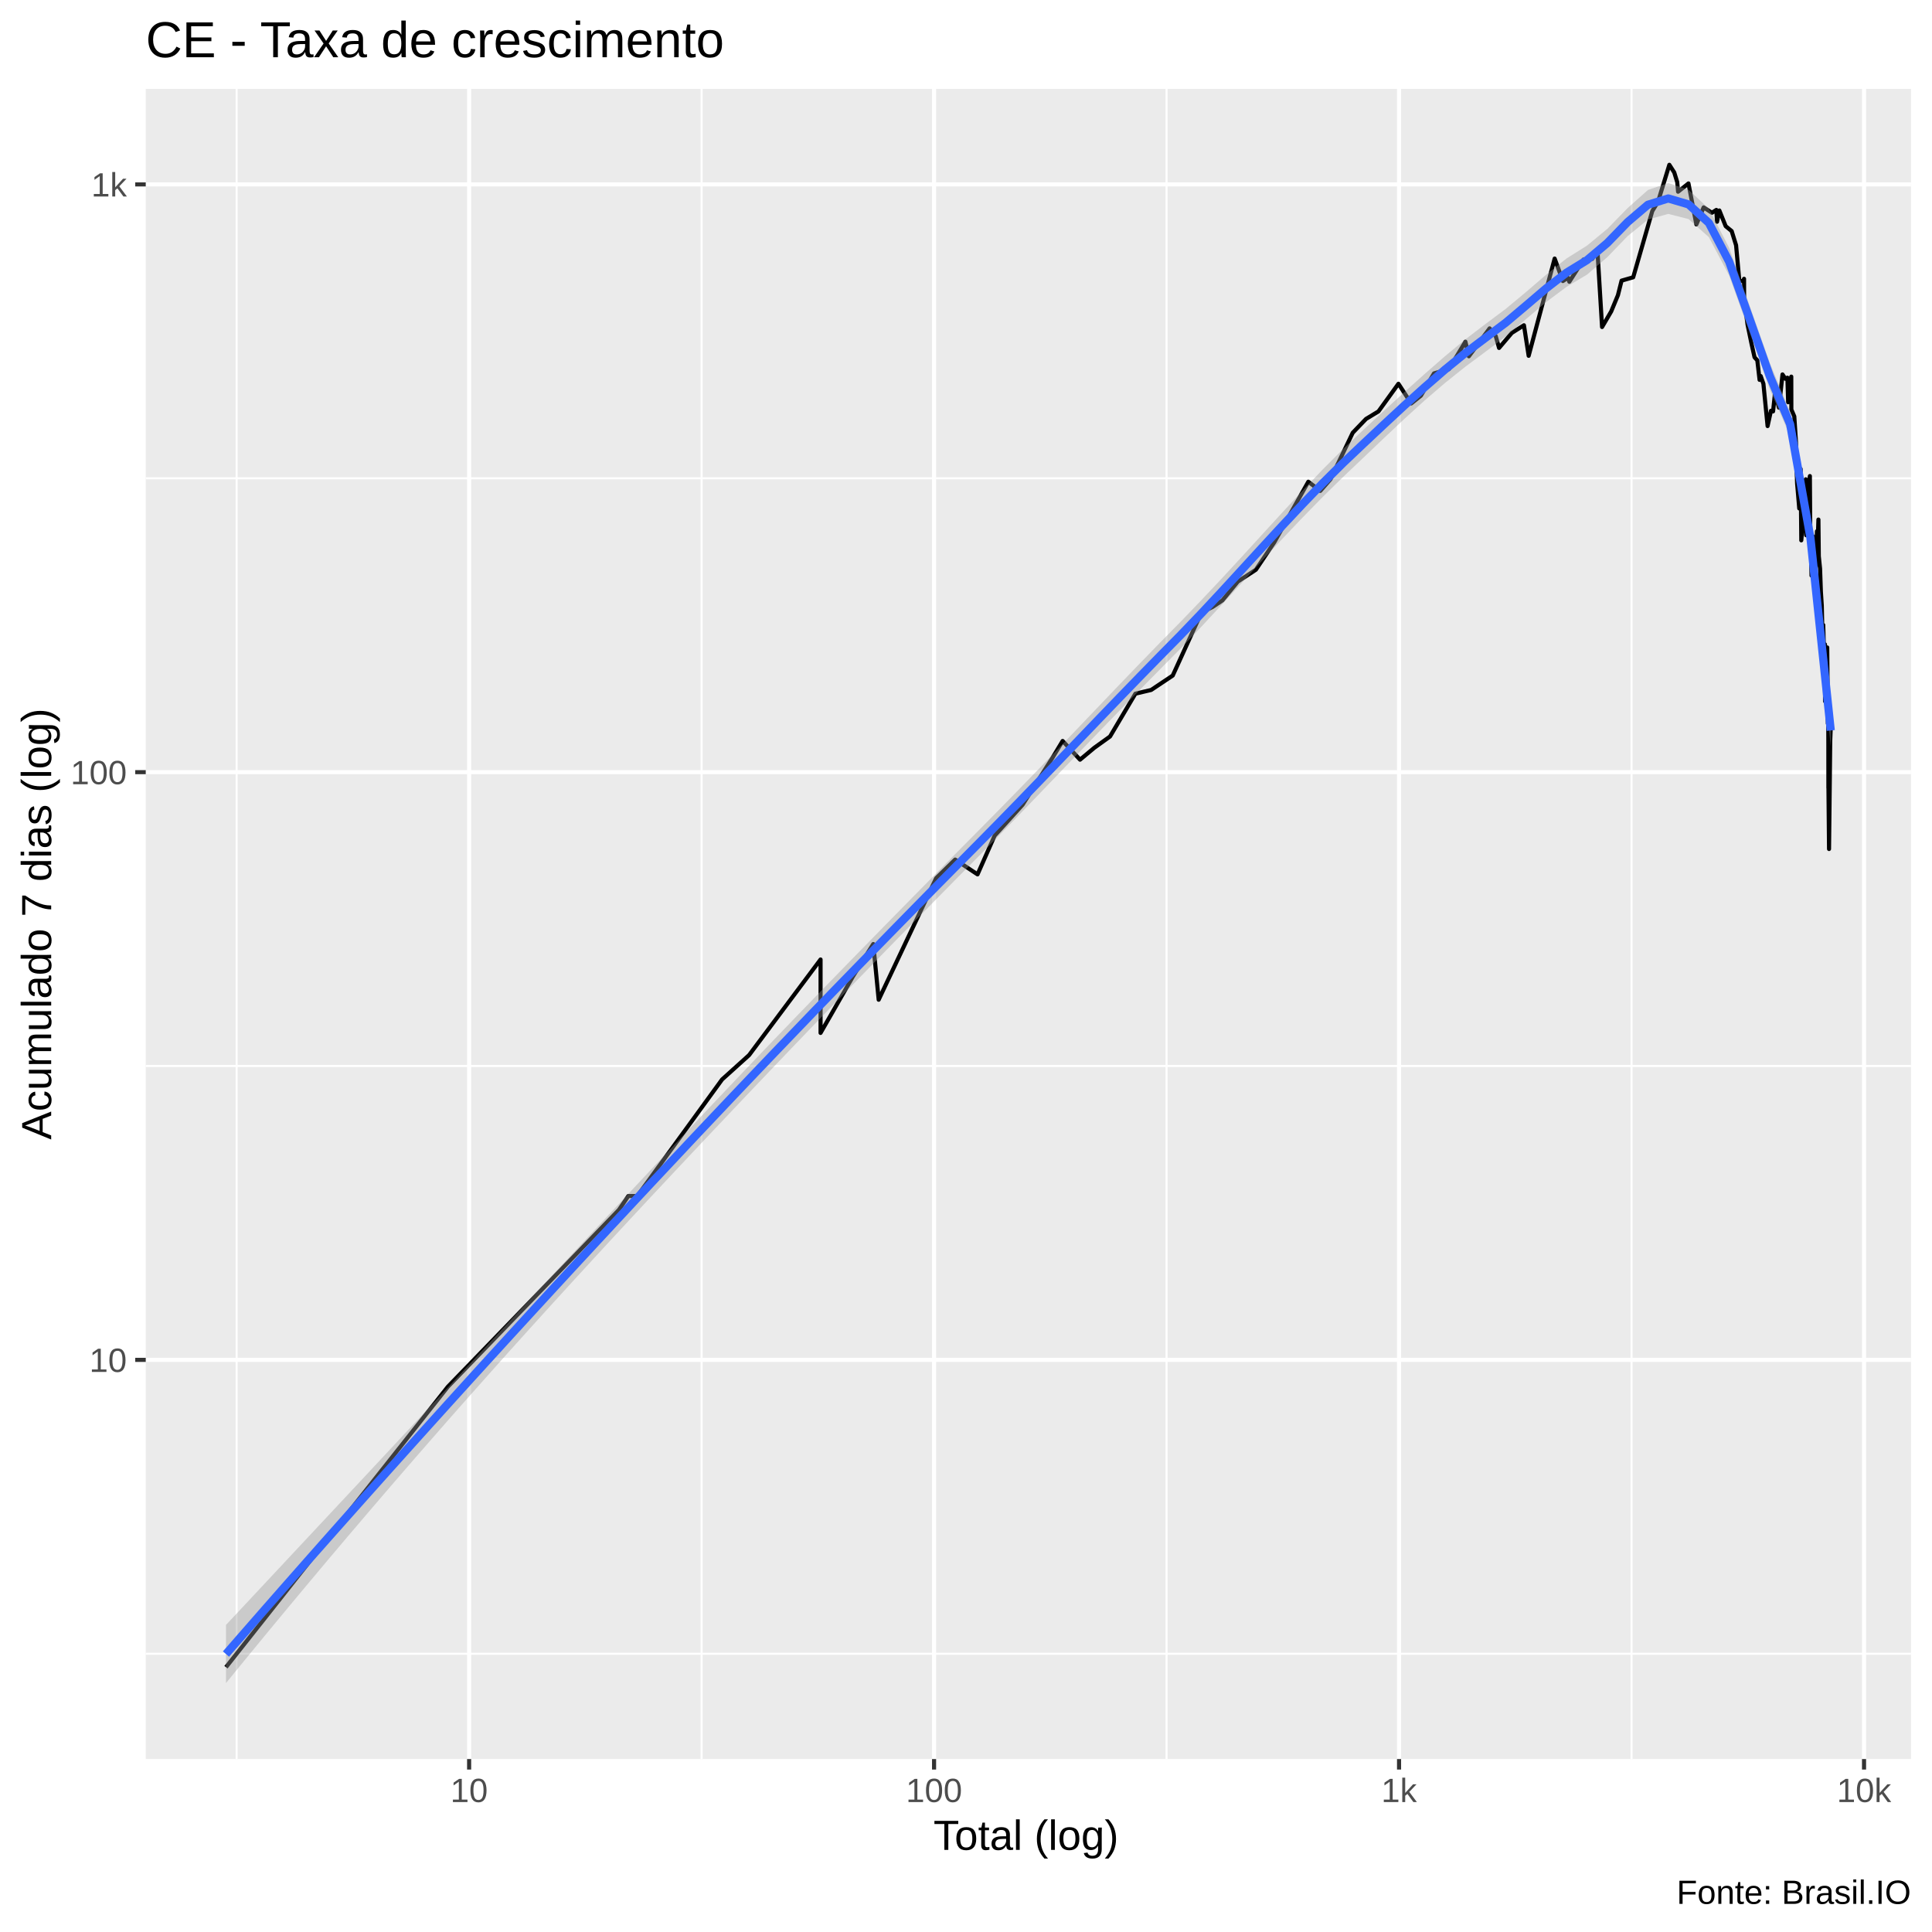
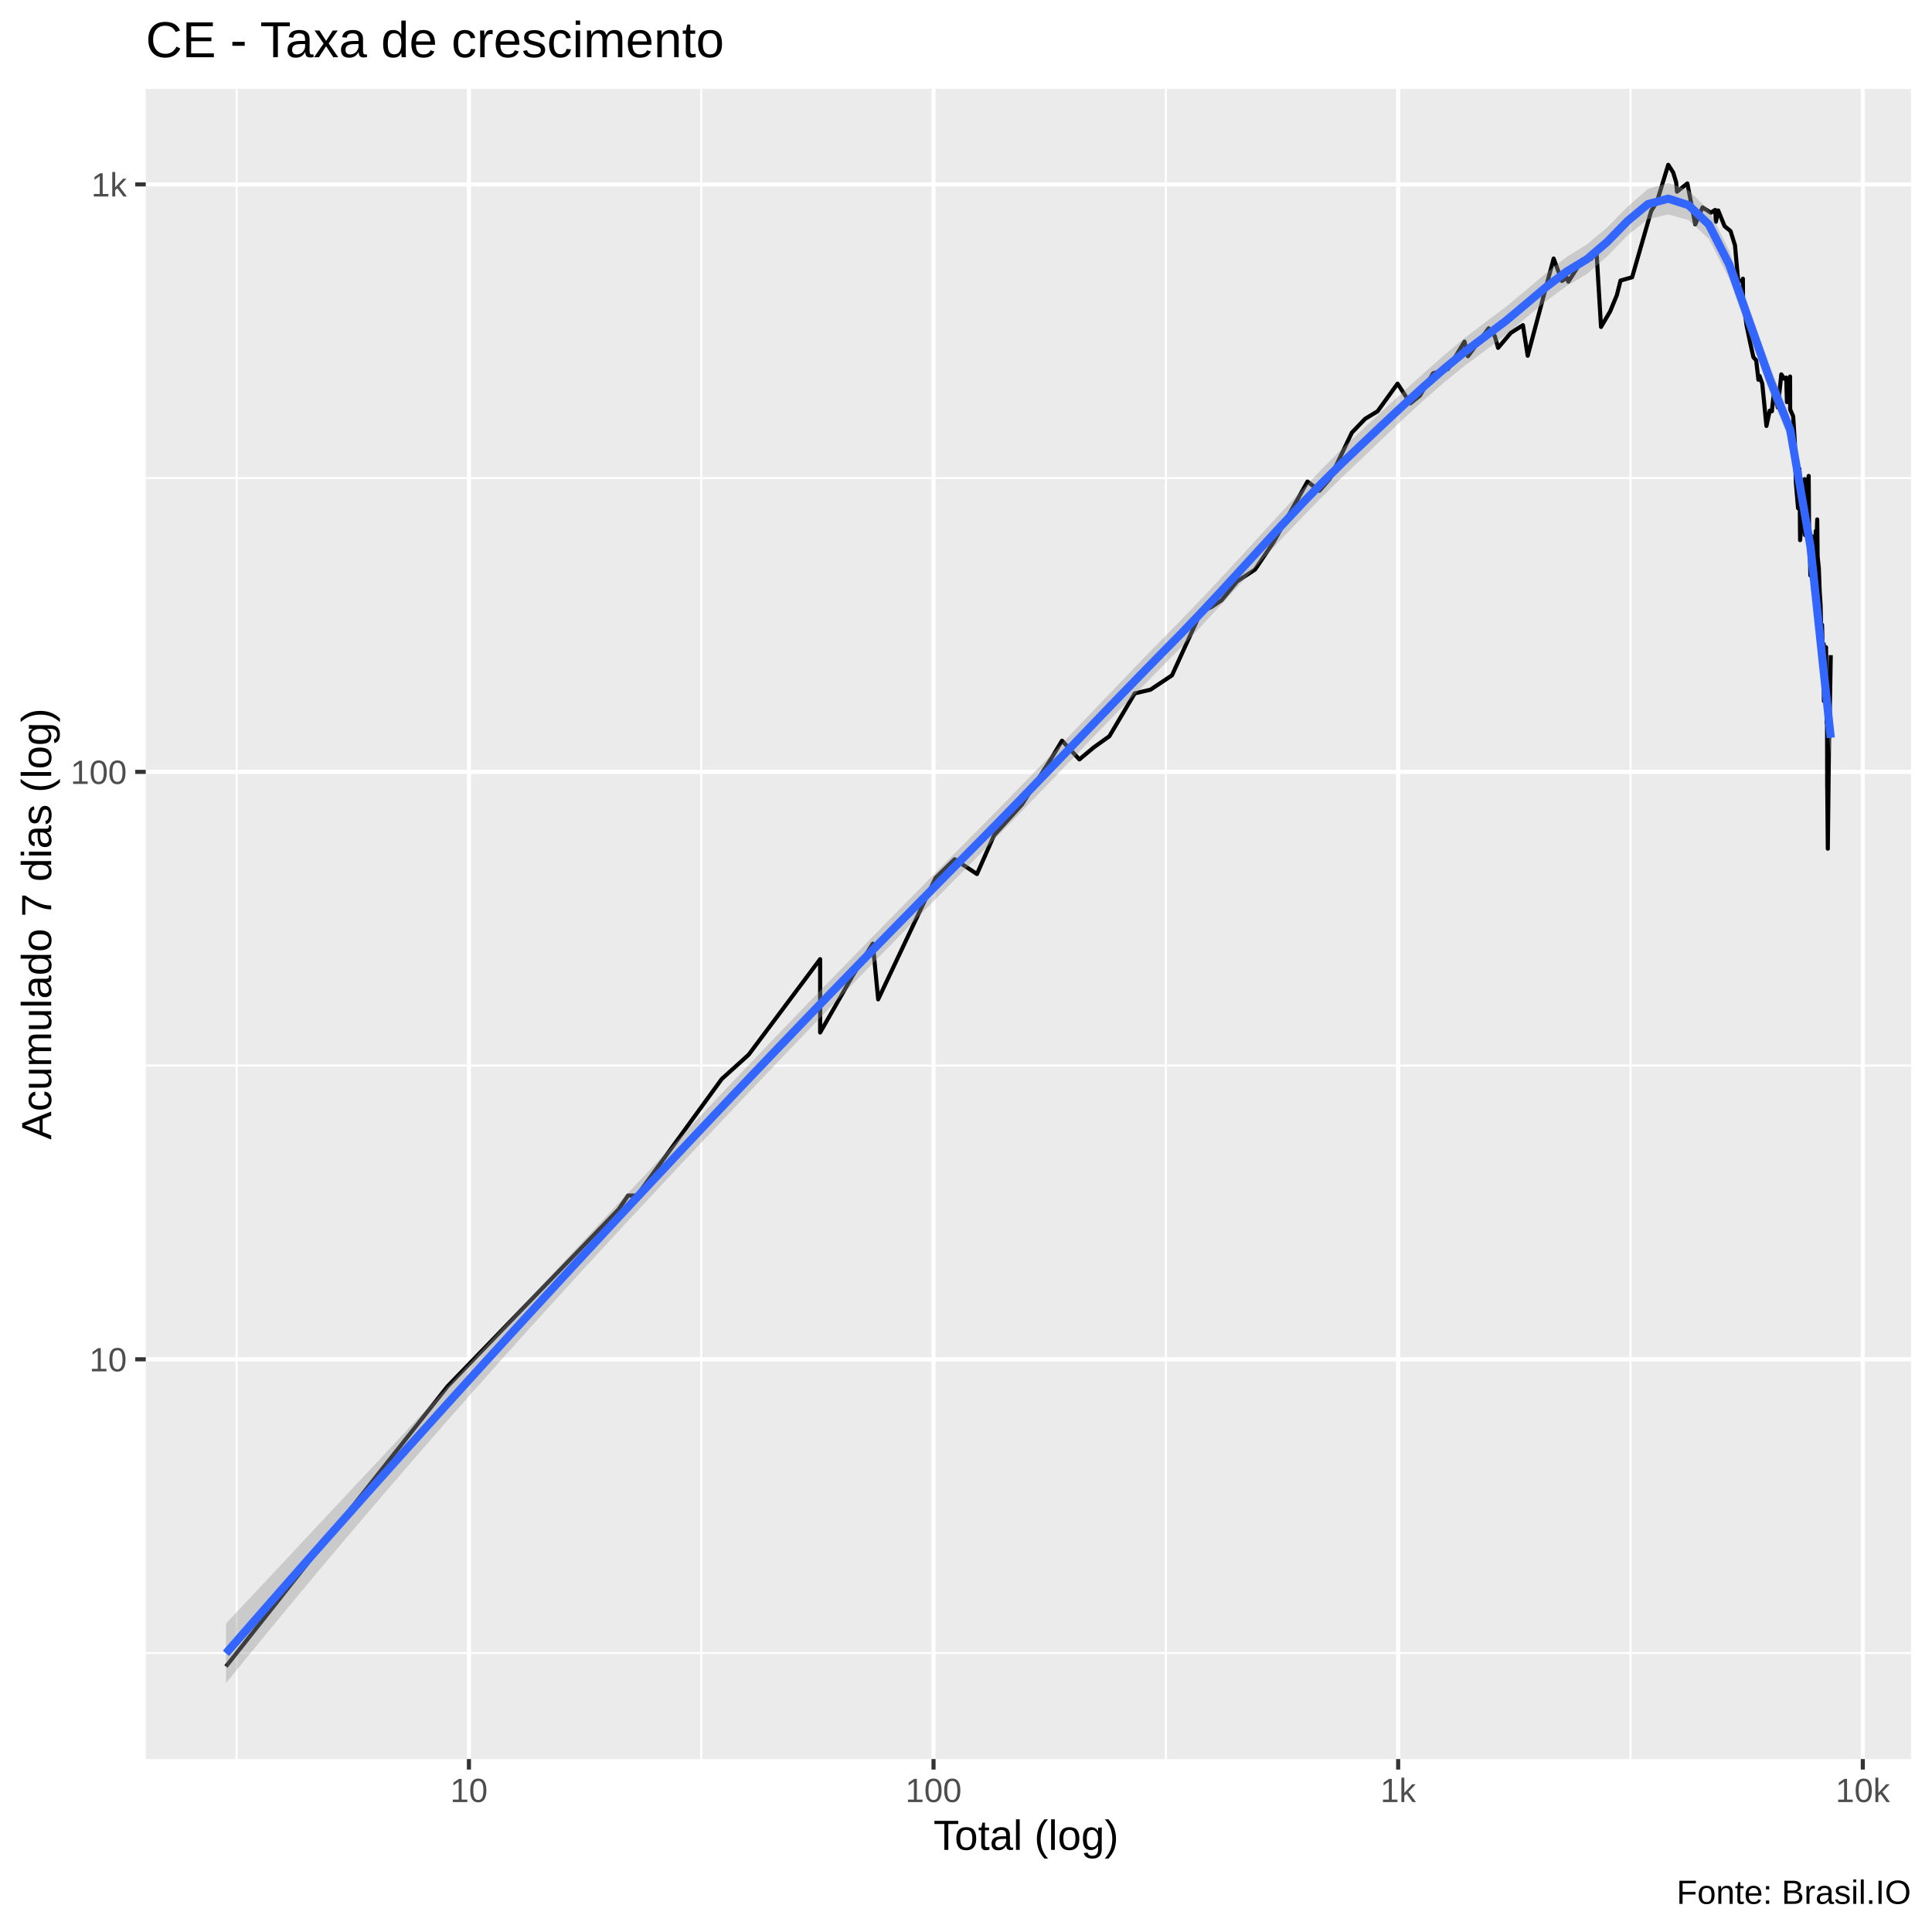
<svg xmlns="http://www.w3.org/2000/svg" viewBox="0 0 504.00 504.00">
  <defs>
    <style type="text/css">
    line, polyline, polygon, path, rect, circle {
      fill: none;
      stroke: #000000;
      stroke-linecap: round;
      stroke-linejoin: round;
      stroke-miterlimit: 10.00;
    }
  </style>
  </defs>
  <rect width="100%" height="100%" style="stroke: none; fill: #FFFFFF;" />
  <rect x="-0" y="0.00" width="504.00" height="504.00" style="stroke-width: 1.07; stroke: #FFFFFF; fill: #FFFFFF;" />
  <defs>
    <clipPath id="cpMzguMDJ8NDk4LjUyfDQ1OC44OHwyMy4xOQ==">
      <rect x="38.02" y="23.19" width="460.50" height="435.69" />
    </clipPath>
  </defs>
  <rect x="38.02" y="23.19" width="460.50" height="435.69" style="stroke-width: 1.07; stroke: none; fill: #EBEBEB;" clip-path="url(#cpMzguMDJ8NDk4LjUyfDQ1OC44OHwyMy4xOQ==)" />
-   <polyline points="38.02,431.41 498.52,431.41 " style="stroke-width: 0.53; stroke: #FFFFFF; stroke-linecap: butt;" clip-path="url(#cpMzguMDJ8NDk4LjUyfDQ1OC44OHwyMy4xOQ==)" />
-   <polyline points="38.02,278.09 498.52,278.09 " style="stroke-width: 0.53; stroke: #FFFFFF; stroke-linecap: butt;" clip-path="url(#cpMzguMDJ8NDk4LjUyfDQ1OC44OHwyMy4xOQ==)" />
-   <polyline points="38.02,124.77 498.52,124.77 " style="stroke-width: 0.53; stroke: #FFFFFF; stroke-linecap: butt;" clip-path="url(#cpMzguMDJ8NDk4LjUyfDQ1OC44OHwyMy4xOQ==)" />
+   <polyline points="38.02,431.23 498.52,431.23 " style="stroke-width: 0.53; stroke: #FFFFFF; stroke-linecap: butt;" clip-path="url(#cpMzguMDJ8NDk4LjUyfDQ1OC44OHwyMy4xOQ==)" />
+   <polyline points="38.02,277.98 498.52,277.98 " style="stroke-width: 0.53; stroke: #FFFFFF; stroke-linecap: butt;" clip-path="url(#cpMzguMDJ8NDk4LjUyfDQ1OC44OHwyMy4xOQ==)" />
+   <polyline points="38.02,124.73 498.52,124.73 " style="stroke-width: 0.53; stroke: #FFFFFF; stroke-linecap: butt;" clip-path="url(#cpMzguMDJ8NDk4LjUyfDQ1OC44OHwyMy4xOQ==)" />
  <polyline points="61.73,458.88 61.73,23.19 " style="stroke-width: 0.53; stroke: #FFFFFF; stroke-linecap: butt;" clip-path="url(#cpMzguMDJ8NDk4LjUyfDQ1OC44OHwyMy4xOQ==)" />
-   <polyline points="183.03,458.88 183.03,23.19 " style="stroke-width: 0.53; stroke: #FFFFFF; stroke-linecap: butt;" clip-path="url(#cpMzguMDJ8NDk4LjUyfDQ1OC44OHwyMy4xOQ==)" />
-   <polyline points="304.32,458.88 304.32,23.19 " style="stroke-width: 0.53; stroke: #FFFFFF; stroke-linecap: butt;" clip-path="url(#cpMzguMDJ8NDk4LjUyfDQ1OC44OHwyMy4xOQ==)" />
-   <polyline points="425.62,458.88 425.62,23.19 " style="stroke-width: 0.53; stroke: #FFFFFF; stroke-linecap: butt;" clip-path="url(#cpMzguMDJ8NDk4LjUyfDQ1OC44OHwyMy4xOQ==)" />
-   <polyline points="38.02,354.75 498.52,354.75 " style="stroke-width: 1.07; stroke: #FFFFFF; stroke-linecap: butt;" clip-path="url(#cpMzguMDJ8NDk4LjUyfDQ1OC44OHwyMy4xOQ==)" />
-   <polyline points="38.02,201.43 498.52,201.43 " style="stroke-width: 1.07; stroke: #FFFFFF; stroke-linecap: butt;" clip-path="url(#cpMzguMDJ8NDk4LjUyfDQ1OC44OHwyMy4xOQ==)" />
+   <polyline points="182.93,458.88 182.93,23.19 " style="stroke-width: 0.53; stroke: #FFFFFF; stroke-linecap: butt;" clip-path="url(#cpMzguMDJ8NDk4LjUyfDQ1OC44OHwyMy4xOQ==)" />
+   <polyline points="304.14,458.88 304.14,23.19 " style="stroke-width: 0.53; stroke: #FFFFFF; stroke-linecap: butt;" clip-path="url(#cpMzguMDJ8NDk4LjUyfDQ1OC44OHwyMy4xOQ==)" />
+   <polyline points="425.34,458.88 425.34,23.19 " style="stroke-width: 0.53; stroke: #FFFFFF; stroke-linecap: butt;" clip-path="url(#cpMzguMDJ8NDk4LjUyfDQ1OC44OHwyMy4xOQ==)" />
+   <polyline points="38.02,354.60 498.52,354.60 " style="stroke-width: 1.07; stroke: #FFFFFF; stroke-linecap: butt;" clip-path="url(#cpMzguMDJ8NDk4LjUyfDQ1OC44OHwyMy4xOQ==)" />
+   <polyline points="38.02,201.36 498.52,201.36 " style="stroke-width: 1.07; stroke: #FFFFFF; stroke-linecap: butt;" clip-path="url(#cpMzguMDJ8NDk4LjUyfDQ1OC44OHwyMy4xOQ==)" />
  <polyline points="38.02,48.11 498.52,48.11 " style="stroke-width: 1.07; stroke: #FFFFFF; stroke-linecap: butt;" clip-path="url(#cpMzguMDJ8NDk4LjUyfDQ1OC44OHwyMy4xOQ==)" />
-   <polyline points="122.38,458.88 122.38,23.19 " style="stroke-width: 1.07; stroke: #FFFFFF; stroke-linecap: butt;" clip-path="url(#cpMzguMDJ8NDk4LjUyfDQ1OC44OHwyMy4xOQ==)" />
-   <polyline points="243.67,458.88 243.67,23.19 " style="stroke-width: 1.07; stroke: #FFFFFF; stroke-linecap: butt;" clip-path="url(#cpMzguMDJ8NDk4LjUyfDQ1OC44OHwyMy4xOQ==)" />
-   <polyline points="364.97,458.88 364.97,23.19 " style="stroke-width: 1.07; stroke: #FFFFFF; stroke-linecap: butt;" clip-path="url(#cpMzguMDJ8NDk4LjUyfDQ1OC44OHwyMy4xOQ==)" />
-   <polyline points="486.27,458.88 486.27,23.19 " style="stroke-width: 1.07; stroke: #FFFFFF; stroke-linecap: butt;" clip-path="url(#cpMzguMDJ8NDk4LjUyfDQ1OC44OHwyMy4xOQ==)" />
-   <polyline points="58.95,434.92 58.95,434.92 74.11,415.76 85.86,400.90 85.86,400.90 103.59,378.50 116.83,361.76 161.46,315.61 163.91,312.01 166.25,312.01 188.37,281.60 188.37,281.60 195.41,275.25 214.06,250.30 214.06,269.46 222.58,254.60 227.81,246.27 229.22,260.80 244.20,229.10 249.17,224.24 255.01,228.10 259.48,217.98 266.76,209.94 274.64,197.55 277.21,193.29 281.75,198.18 285.45,195.09 289.57,192.13 296.19,180.96 300.30,179.99 305.93,176.23 313.44,159.75 316.31,158.34 318.89,156.62 322.91,151.71 327.61,148.63 332.41,141.49 341.30,125.67 344.42,128.06 347.08,125.03 352.89,112.89 356.35,109.29 359.60,107.32 364.81,100.11 368.14,105.25 370.66,103.23 374.09,97.40 377.98,96.30 382.28,89.14 383.18,92.95 388.60,85.66 390.19,87.68 391.06,90.77 394.39,86.84 397.55,84.85 398.78,92.82 405.56,67.45 407.71,73.31 409.03,72.44 409.39,73.50 413.09,67.71 415.37,67.54 416.73,65.43 417.93,85.31 420.31,81.25 422.07,77.00 423.02,73.21 426.05,72.34 431.03,55.06 432.52,52.66 435.48,42.99 436.76,44.99 437.54,47.52 437.76,50.01 440.47,47.85 442.53,58.55 444.43,54.10 446.58,55.50 447.74,54.76 447.92,57.85 448.53,54.91 450.18,59.01 451.74,60.28 452.89,63.98 453.74,73.31 454.75,73.31 454.97,72.73 454.99,78.04 455.89,84.73 456.91,89.64 457.71,93.21 458.43,94.00 459.02,99.10 459.24,98.81 459.31,98.10 460.02,100.11 460.62,106.19 461.11,111.15 461.99,107.16 462.54,107.32 463.08,102.18 463.09,100.69 463.61,104.62 464.08,106.35 465.00,97.68 465.75,98.81 466.28,98.53 466.47,104.93 466.48,104.31 467.29,98.25 467.31,106.83 468.08,108.63 468.51,115.22 468.71,123.16 468.80,125.88 468.81,126.10 469.37,132.64 469.73,122.34 469.90,140.96 470.48,134.80 470.80,130.54 470.97,127.84 471.07,125.03 471.18,139.63 471.92,125.88 472.14,124.19 472.25,139.63 472.44,144.26 472.53,147.73 472.57,150.15 472.92,139.89 473.32,153.63 473.67,147.44 473.99,138.58 474.16,139.36 474.21,140.42 474.37,135.54 474.47,145.11 474.80,148.33 475.01,154.29 475.25,158.00 475.34,161.93 475.36,164.17 475.38,172.68 475.63,163.04 475.83,170.55 476.08,168.09 476.10,182.95 476.25,178.55 476.38,170.55 476.38,171.82 476.67,168.90 476.74,177.15 476.84,188.74 476.92,184.48 476.96,193.89 476.97,205.55 476.98,204.85 477.14,221.48 477.45,193.29 477.59,189.85 " style="stroke-width: 1.07; stroke-linecap: butt;" clip-path="url(#cpMzguMDJ8NDk4LjUyfDQ1OC44OHwyMy4xOQ==)" />
-   <polygon points="58.95,423.90 64.25,418.24 69.55,412.57 74.85,406.90 80.15,401.23 85.45,395.56 90.75,389.89 96.05,384.22 101.35,378.54 106.65,372.86 111.95,367.18 117.24,361.50 122.54,355.81 127.84,350.12 133.14,344.43 138.44,338.74 143.74,333.05 149.04,327.37 154.34,321.69 159.64,316.01 164.94,310.35 170.24,304.69 175.54,299.05 180.83,293.42 186.13,287.80 191.43,282.21 196.73,276.64 202.03,271.10 207.33,265.60 212.63,260.12 217.93,254.66 223.23,249.22 228.53,243.80 233.83,238.39 239.13,233.00 244.43,227.63 249.72,222.26 255.02,216.92 260.32,211.55 265.62,206.13 270.92,200.66 276.22,195.14 281.52,189.60 286.82,184.05 292.12,178.50 297.42,172.99 302.72,167.54 308.02,162.16 313.31,156.66 318.61,151.03 323.91,145.29 329.21,139.49 334.51,133.70 339.81,127.97 345.11,122.41 350.41,117.10 355.71,112.09 361.01,107.18 366.31,102.34 371.61,97.59 376.90,92.97 382.20,88.58 387.50,84.53 392.80,80.58 398.10,76.17 403.40,71.62 408.70,67.40 414.00,64.07 419.30,59.71 424.60,54.28 429.90,49.56 435.20,47.74 440.49,49.50 445.79,54.44 451.09,64.66 456.39,79.66 461.69,94.69 466.99,107.52 472.29,137.92 477.59,186.40 477.59,194.72 472.29,142.73 466.99,113.77 461.69,101.56 456.39,86.61 451.09,71.89 445.79,61.86 440.49,57.15 435.20,55.80 429.90,57.27 424.60,61.59 419.30,67.08 414.00,71.65 408.70,74.80 403.40,78.76 398.10,83.24 392.80,87.77 387.50,91.77 382.20,95.71 376.90,99.95 371.61,104.50 366.31,109.32 361.01,114.31 355.71,119.36 350.41,124.39 345.11,129.59 339.81,135.00 334.51,140.58 329.21,146.29 323.91,152.08 318.61,157.87 313.31,163.59 308.02,169.14 302.72,174.50 297.42,179.88 292.12,185.31 286.82,190.77 281.52,196.27 276.22,201.78 270.92,207.31 265.62,212.81 260.32,218.27 255.02,223.66 249.72,229.01 244.43,234.38 239.13,239.77 233.83,245.18 228.53,250.62 223.23,256.07 217.93,261.55 212.63,267.05 207.33,272.57 202.03,278.11 196.73,283.67 191.43,289.25 186.13,294.85 180.83,300.47 175.54,306.10 170.24,311.76 164.94,317.45 159.64,323.16 154.34,328.91 149.04,334.68 143.74,340.49 138.44,346.33 133.14,352.21 127.84,358.14 122.54,364.10 117.24,370.10 111.95,376.15 106.65,382.24 101.35,388.38 96.05,394.56 90.75,400.78 85.45,407.05 80.15,413.37 74.85,419.73 69.55,426.13 64.25,432.58 58.95,439.07 " style="stroke-width: 0.00; stroke: none; fill: #999999; fill-opacity: 0.40;" clip-path="url(#cpMzguMDJ8NDk4LjUyfDQ1OC44OHwyMy4xOQ==)" />
-   <polyline points="58.95,423.90 64.25,418.24 69.55,412.57 74.85,406.90 80.15,401.23 85.45,395.56 90.75,389.89 96.05,384.22 101.35,378.54 106.65,372.86 111.95,367.18 117.24,361.50 122.54,355.81 127.84,350.12 133.14,344.43 138.44,338.74 143.74,333.05 149.04,327.37 154.34,321.69 159.64,316.01 164.94,310.35 170.24,304.69 175.54,299.05 180.83,293.42 186.13,287.80 191.43,282.21 196.73,276.64 202.03,271.10 207.33,265.60 212.63,260.12 217.93,254.66 223.23,249.22 228.53,243.80 233.83,238.39 239.13,233.00 244.43,227.63 249.72,222.26 255.02,216.92 260.32,211.55 265.62,206.13 270.92,200.66 276.22,195.14 281.52,189.60 286.82,184.05 292.12,178.50 297.42,172.99 302.72,167.54 308.02,162.16 313.31,156.66 318.61,151.03 323.91,145.29 329.21,139.49 334.51,133.70 339.81,127.97 345.11,122.41 350.41,117.10 355.71,112.09 361.01,107.18 366.31,102.34 371.61,97.59 376.90,92.97 382.20,88.58 387.50,84.53 392.80,80.58 398.10,76.17 403.40,71.62 408.70,67.40 414.00,64.07 419.30,59.71 424.60,54.28 429.90,49.56 435.20,47.74 440.49,49.50 445.79,54.44 451.09,64.66 456.39,79.66 461.69,94.69 466.99,107.52 472.29,137.92 477.59,186.40 " style="stroke-width: 2.13; stroke: none;" clip-path="url(#cpMzguMDJ8NDk4LjUyfDQ1OC44OHwyMy4xOQ==)" />
-   <polyline points="477.59,194.72 472.29,142.73 466.99,113.77 461.69,101.56 456.39,86.61 451.09,71.89 445.79,61.86 440.49,57.15 435.20,55.80 429.90,57.27 424.60,61.59 419.30,67.08 414.00,71.65 408.70,74.80 403.40,78.76 398.10,83.24 392.80,87.77 387.50,91.77 382.20,95.71 376.90,99.95 371.61,104.50 366.31,109.32 361.01,114.31 355.71,119.36 350.41,124.39 345.11,129.59 339.81,135.00 334.51,140.58 329.21,146.29 323.91,152.08 318.61,157.87 313.31,163.59 308.02,169.14 302.72,174.50 297.42,179.88 292.12,185.31 286.82,190.77 281.52,196.27 276.22,201.78 270.92,207.31 265.62,212.81 260.32,218.27 255.02,223.66 249.72,229.01 244.43,234.38 239.13,239.77 233.83,245.18 228.53,250.62 223.23,256.07 217.93,261.55 212.63,267.05 207.33,272.57 202.03,278.11 196.73,283.67 191.43,289.25 186.13,294.85 180.83,300.47 175.54,306.10 170.24,311.76 164.94,317.45 159.64,323.16 154.34,328.91 149.04,334.68 143.74,340.49 138.44,346.33 133.14,352.21 127.84,358.14 122.54,364.10 117.24,370.10 111.95,376.15 106.65,382.24 101.35,388.38 96.05,394.56 90.75,400.78 85.45,407.05 80.15,413.37 74.85,419.73 69.55,426.13 64.25,432.58 58.95,439.07 " style="stroke-width: 2.13; stroke: none;" clip-path="url(#cpMzguMDJ8NDk4LjUyfDQ1OC44OHwyMy4xOQ==)" />
-   <polyline points="58.95,431.49 64.25,425.41 69.55,419.35 74.85,413.31 80.15,407.30 85.45,401.31 90.75,395.34 96.05,389.39 101.35,383.46 106.65,377.55 111.95,371.66 117.24,365.80 122.54,359.95 127.84,354.13 133.14,348.32 138.44,342.54 143.74,336.77 149.04,331.02 154.34,325.30 159.64,319.59 164.94,313.90 170.24,308.23 175.54,302.58 180.83,296.94 186.13,291.33 191.43,285.73 196.73,280.16 202.03,274.61 207.33,269.09 212.63,263.58 217.93,258.10 223.23,252.65 228.53,247.21 233.83,241.79 239.13,236.39 244.43,231.00 249.72,225.64 255.02,220.29 260.32,214.91 265.62,209.47 270.92,203.98 276.22,198.46 281.52,192.94 286.82,187.41 292.12,181.91 297.42,176.44 302.72,171.02 308.02,165.65 313.31,160.13 318.61,154.45 323.91,148.68 329.21,142.89 334.51,137.14 339.81,131.49 345.11,126.00 350.41,120.74 355.71,115.72 361.01,110.75 366.31,105.83 371.61,101.05 376.90,96.46 382.20,92.14 387.50,88.15 392.80,84.18 398.10,79.71 403.40,75.19 408.70,71.10 414.00,67.86 419.30,63.39 424.60,57.93 429.90,53.41 435.20,51.77 440.49,53.32 445.79,58.15 451.09,68.28 456.39,83.13 461.69,98.13 466.99,110.65 472.29,140.33 477.59,190.56 " style="stroke-width: 2.13; stroke: #3366FF; stroke-linecap: butt;" clip-path="url(#cpMzguMDJ8NDk4LjUyfDQ1OC44OHwyMy4xOQ==)" />
+   <polyline points="122.33,458.88 122.33,23.19 " style="stroke-width: 1.07; stroke: #FFFFFF; stroke-linecap: butt;" clip-path="url(#cpMzguMDJ8NDk4LjUyfDQ1OC44OHwyMy4xOQ==)" />
+   <polyline points="243.53,458.88 243.53,23.19 " style="stroke-width: 1.07; stroke: #FFFFFF; stroke-linecap: butt;" clip-path="url(#cpMzguMDJ8NDk4LjUyfDQ1OC44OHwyMy4xOQ==)" />
+   <polyline points="364.74,458.88 364.74,23.19 " style="stroke-width: 1.07; stroke: #FFFFFF; stroke-linecap: butt;" clip-path="url(#cpMzguMDJ8NDk4LjUyfDQ1OC44OHwyMy4xOQ==)" />
+   <polyline points="485.95,458.88 485.95,23.19 " style="stroke-width: 1.07; stroke: #FFFFFF; stroke-linecap: butt;" clip-path="url(#cpMzguMDJ8NDk4LjUyfDQ1OC44OHwyMy4xOQ==)" />
+   <polyline points="58.95,434.73 58.95,434.73 74.10,415.59 85.84,400.74 85.84,400.74 103.55,378.34 116.78,361.62 161.38,315.48 163.83,311.89 166.17,311.89 188.27,281.49 188.27,281.49 195.30,275.14 213.95,250.21 213.95,269.35 222.45,254.50 227.69,246.17 229.09,260.70 244.06,229.01 249.03,224.15 254.86,228.01 259.33,217.89 266.60,209.87 274.48,197.48 277.04,193.22 281.58,198.11 285.28,195.01 289.40,192.06 296.01,180.89 300.12,179.92 305.74,176.17 313.25,159.70 316.11,158.29 318.70,156.57 322.71,151.66 327.40,148.58 332.21,141.45 341.08,125.63 344.21,128.02 346.86,124.99 352.66,112.86 356.12,109.26 359.37,107.29 364.58,100.08 367.91,105.22 370.42,103.21 373.85,97.38 377.73,96.27 382.04,89.12 382.94,92.93 388.35,85.64 389.94,87.66 390.81,90.74 394.14,86.82 397.29,84.83 398.53,92.80 405.30,67.44 407.45,73.29 408.77,72.42 409.13,73.49 412.83,67.70 415.10,67.53 416.46,65.42 417.66,85.29 420.04,81.23 421.79,76.99 422.75,73.19 425.77,72.33 430.74,55.05 432.24,52.66 435.19,42.99 436.48,44.99 437.25,47.52 437.48,50.00 440.18,47.85 442.24,58.54 444.14,54.10 446.29,55.49 447.44,54.76 447.63,57.84 448.23,54.90 449.89,59.01 451.44,60.27 452.60,63.97 453.44,73.29 454.45,73.29 454.67,72.71 454.70,78.02 455.59,84.71 456.61,89.62 457.41,93.19 458.13,93.98 458.72,99.07 458.94,98.79 459.01,98.08 459.72,100.08 460.32,106.17 460.81,111.12 461.68,107.13 462.23,107.29 462.77,102.15 462.79,100.67 463.30,104.59 463.78,106.32 464.69,97.66 465.44,98.79 465.97,98.50 466.16,104.90 466.18,104.28 466.98,98.22 467.00,106.81 467.78,108.60 468.21,115.19 468.40,123.12 468.49,125.84 468.50,126.06 469.06,132.60 469.42,122.30 469.59,140.91 470.17,134.76 470.49,130.50 470.66,127.80 470.76,124.99 470.87,139.58 471.61,125.84 471.83,124.15 471.94,139.58 472.13,144.21 472.22,147.68 472.26,150.10 472.60,139.84 473.01,153.58 473.36,147.39 473.68,138.54 473.84,139.32 473.90,140.38 474.06,135.50 474.16,145.06 474.48,148.28 474.70,154.24 474.94,157.94 475.03,161.87 475.04,164.11 475.07,172.62 475.32,162.98 475.51,170.49 475.76,168.03 475.79,182.88 475.93,178.49 476.06,170.49 476.07,171.76 476.36,168.84 476.43,177.09 476.53,188.67 476.60,184.41 476.64,193.82 476.66,205.48 476.67,204.77 476.82,221.40 477.14,193.22 477.27,189.78 477.59,170.91 " style="stroke-width: 1.07; stroke-linecap: butt;" clip-path="url(#cpMzguMDJ8NDk4LjUyfDQ1OC44OHwyMy4xOQ==)" />
+   <polygon points="58.95,423.54 64.25,417.88 69.55,412.22 74.85,406.56 80.15,400.90 85.45,395.23 90.75,389.57 96.05,383.90 101.35,378.23 106.65,372.55 111.95,366.87 117.24,361.19 122.54,355.51 127.84,349.82 133.14,344.13 138.44,338.44 143.74,332.75 149.04,327.07 154.34,321.39 159.64,315.71 164.94,310.04 170.24,304.39 175.54,298.74 180.83,293.11 186.13,287.50 191.43,281.90 196.73,276.33 202.03,270.79 207.33,265.28 212.63,259.79 217.93,254.33 223.23,248.89 228.53,243.46 233.83,238.05 239.13,232.66 244.43,227.28 249.72,221.92 255.02,216.57 260.32,211.20 265.62,205.77 270.92,200.31 276.22,194.80 281.52,189.26 286.82,183.71 292.12,178.16 297.42,172.65 302.72,167.21 308.02,161.83 313.31,156.32 318.61,150.68 323.91,144.94 329.21,139.14 334.51,133.34 339.81,127.62 345.11,122.07 350.41,116.77 355.71,111.76 361.01,106.83 366.31,101.95 371.61,97.16 376.90,92.50 382.20,88.08 387.50,84.03 392.80,80.08 398.10,75.69 403.40,71.18 408.70,67.03 414.00,63.74 419.30,59.30 424.60,53.89 429.90,49.29 435.20,47.71 440.49,49.63 445.79,54.79 451.09,65.32 456.39,80.46 461.69,95.42 466.99,108.90 472.29,140.13 477.59,188.06 477.59,196.88 472.29,144.95 466.99,115.22 461.69,102.47 456.39,87.55 451.09,72.66 445.79,62.36 440.49,57.41 435.20,55.95 429.90,57.19 424.60,61.37 419.30,66.83 414.00,71.48 408.70,74.61 403.40,78.49 398.10,82.90 392.80,87.40 387.50,91.41 382.20,95.34 376.90,99.62 371.61,104.21 366.31,109.07 361.01,114.11 355.71,119.19 350.41,124.22 345.11,129.41 339.81,134.82 334.51,140.39 329.21,146.10 323.91,151.89 318.61,157.69 313.31,163.41 308.02,168.98 302.72,174.34 297.42,179.72 292.12,185.13 286.82,190.59 281.52,196.08 276.22,201.59 270.92,207.10 265.62,212.60 260.32,218.06 255.02,223.46 249.72,228.81 244.43,234.19 239.13,239.58 233.83,245.00 228.53,250.44 223.23,255.90 217.93,261.38 212.63,266.89 207.33,272.41 202.03,277.96 196.73,283.52 191.43,289.10 186.13,294.70 180.83,300.32 175.54,305.96 170.24,311.63 164.94,317.31 159.64,323.03 154.34,328.78 149.04,334.55 143.74,340.37 138.44,346.21 133.14,352.10 127.84,358.03 122.54,363.99 117.24,370.00 111.95,376.06 106.65,382.16 101.35,388.30 96.05,394.49 90.75,400.72 85.45,407.00 80.15,413.33 74.85,419.70 69.55,426.11 64.25,432.57 58.95,439.07 " style="stroke-width: 0.00; stroke: none; fill: #999999; fill-opacity: 0.40;" clip-path="url(#cpMzguMDJ8NDk4LjUyfDQ1OC44OHwyMy4xOQ==)" />
+   <polyline points="58.95,423.54 64.25,417.88 69.55,412.22 74.85,406.56 80.15,400.90 85.45,395.23 90.75,389.57 96.05,383.90 101.35,378.23 106.65,372.55 111.95,366.87 117.24,361.19 122.54,355.51 127.84,349.82 133.14,344.13 138.44,338.44 143.74,332.75 149.04,327.07 154.34,321.39 159.64,315.71 164.94,310.04 170.24,304.39 175.54,298.74 180.83,293.11 186.13,287.50 191.43,281.90 196.73,276.33 202.03,270.79 207.33,265.28 212.63,259.79 217.93,254.33 223.23,248.89 228.53,243.46 233.83,238.05 239.13,232.66 244.43,227.28 249.72,221.92 255.02,216.57 260.32,211.20 265.62,205.77 270.92,200.31 276.22,194.80 281.52,189.26 286.82,183.71 292.12,178.16 297.42,172.65 302.72,167.21 308.02,161.83 313.31,156.32 318.61,150.68 323.91,144.94 329.21,139.14 334.51,133.34 339.81,127.62 345.11,122.07 350.41,116.77 355.71,111.76 361.01,106.83 366.31,101.95 371.61,97.16 376.90,92.50 382.20,88.08 387.50,84.03 392.80,80.08 398.10,75.69 403.40,71.18 408.70,67.03 414.00,63.74 419.30,59.30 424.60,53.89 429.90,49.29 435.20,47.71 440.49,49.63 445.79,54.79 451.09,65.32 456.39,80.46 461.69,95.42 466.99,108.90 472.29,140.13 477.59,188.06 " style="stroke-width: 2.13; stroke: none;" clip-path="url(#cpMzguMDJ8NDk4LjUyfDQ1OC44OHwyMy4xOQ==)" />
+   <polyline points="477.59,196.88 472.29,144.95 466.99,115.22 461.69,102.47 456.39,87.55 451.09,72.66 445.79,62.36 440.49,57.41 435.20,55.95 429.90,57.19 424.60,61.37 419.30,66.83 414.00,71.48 408.70,74.61 403.40,78.49 398.10,82.90 392.80,87.40 387.50,91.41 382.20,95.34 376.90,99.62 371.61,104.21 366.31,109.07 361.01,114.11 355.71,119.19 350.41,124.22 345.11,129.41 339.81,134.82 334.51,140.39 329.21,146.10 323.91,151.89 318.61,157.69 313.31,163.41 308.02,168.98 302.72,174.34 297.42,179.72 292.12,185.13 286.82,190.59 281.52,196.08 276.22,201.59 270.92,207.10 265.62,212.60 260.32,218.06 255.02,223.46 249.72,228.81 244.43,234.19 239.13,239.58 233.83,245.00 228.53,250.44 223.23,255.90 217.93,261.38 212.63,266.89 207.33,272.41 202.03,277.96 196.73,283.52 191.43,289.10 186.13,294.70 180.83,300.32 175.54,305.96 170.24,311.63 164.94,317.31 159.64,323.03 154.34,328.78 149.04,334.55 143.74,340.37 138.44,346.21 133.14,352.10 127.84,358.03 122.54,363.99 117.24,370.00 111.95,376.06 106.65,382.16 101.35,388.30 96.05,394.49 90.75,400.72 85.45,407.00 80.15,413.33 74.85,419.70 69.55,426.11 64.25,432.57 58.95,439.07 " style="stroke-width: 2.13; stroke: none;" clip-path="url(#cpMzguMDJ8NDk4LjUyfDQ1OC44OHwyMy4xOQ==)" />
+   <polyline points="58.95,431.31 64.25,425.23 69.55,419.17 74.85,413.13 80.15,407.11 85.45,401.12 90.75,395.15 96.05,389.19 101.35,383.26 106.65,377.35 111.95,371.47 117.24,365.60 122.54,359.75 127.84,353.92 133.14,348.11 138.44,342.33 143.74,336.56 149.04,330.81 154.34,325.08 159.64,319.37 164.94,313.68 170.24,308.01 175.54,302.35 180.83,296.72 186.13,291.10 191.43,285.50 196.73,279.93 202.03,274.38 207.33,268.85 212.63,263.34 217.93,257.86 223.23,252.39 228.53,246.95 233.83,241.53 239.13,236.12 244.43,230.73 249.72,225.36 255.02,220.01 260.32,214.63 265.62,209.19 270.92,203.70 276.22,198.19 281.52,192.67 286.82,187.15 292.12,181.65 297.42,176.19 302.72,170.77 308.02,165.40 313.31,159.87 318.61,154.19 323.91,148.41 329.21,142.62 334.51,136.87 339.81,131.22 345.11,125.74 350.41,120.49 355.71,115.48 361.01,110.47 366.31,105.51 371.61,100.68 376.90,96.06 382.20,91.71 387.50,87.72 392.80,83.74 398.10,79.29 403.40,74.83 408.70,70.82 414.00,67.61 419.30,63.07 424.60,57.63 429.90,53.24 435.20,51.83 440.49,53.52 445.79,58.58 451.09,68.99 456.39,84.00 461.69,98.94 466.99,112.06 472.29,142.54 477.59,192.47 " style="stroke-width: 2.13; stroke: #3366FF; stroke-linecap: butt;" clip-path="url(#cpMzguMDJ8NDk4LjUyfDQ1OC44OHwyMy4xOQ==)" />
  <defs>
    <clipPath id="cpMC4wMHw1MDQuMDB8NTA0LjAwfDAuMDA=">
      <rect x="0.00" y="0.00" width="504.00" height="504.00" />
    </clipPath>
  </defs>
  <g clip-path="url(#cpMC4wMHw1MDQuMDB8NTA0LjAwfDAuMDA=)">
-     <text x="23.30" y="357.90" style="font-size: 8.80px; fill: #4D4D4D; font-family: Arial;" textLength="9.79px" lengthAdjust="spacingAndGlyphs">10</text>
+     <text x="23.30" y="357.75" style="font-size: 8.80px; fill: #4D4D4D; font-family: Arial;" textLength="9.79px" lengthAdjust="spacingAndGlyphs">10</text>
  </g>
  <g clip-path="url(#cpMC4wMHw1MDQuMDB8NTA0LjAwfDAuMDA=)">
-     <text x="18.41" y="204.58" style="font-size: 8.80px; fill: #4D4D4D; font-family: Arial;" textLength="14.68px" lengthAdjust="spacingAndGlyphs">100</text>
+     <text x="18.41" y="204.51" style="font-size: 8.80px; fill: #4D4D4D; font-family: Arial;" textLength="14.68px" lengthAdjust="spacingAndGlyphs">100</text>
  </g>
  <g clip-path="url(#cpMC4wMHw1MDQuMDB8NTA0LjAwfDAuMDA=)">
    <text x="23.80" y="51.26" style="font-size: 8.80px; fill: #4D4D4D; font-family: Arial;" textLength="9.29px" lengthAdjust="spacingAndGlyphs">1k</text>
  </g>
-   <polyline points="35.28,354.75 38.02,354.75 " style="stroke-width: 1.07; stroke: #333333; stroke-linecap: butt;" clip-path="url(#cpMC4wMHw1MDQuMDB8NTA0LjAwfDAuMDA=)" />
-   <polyline points="35.28,201.43 38.02,201.43 " style="stroke-width: 1.07; stroke: #333333; stroke-linecap: butt;" clip-path="url(#cpMC4wMHw1MDQuMDB8NTA0LjAwfDAuMDA=)" />
+   <polyline points="35.28,354.60 38.02,354.60 " style="stroke-width: 1.07; stroke: #333333; stroke-linecap: butt;" clip-path="url(#cpMC4wMHw1MDQuMDB8NTA0LjAwfDAuMDA=)" />
+   <polyline points="35.28,201.36 38.02,201.36 " style="stroke-width: 1.07; stroke: #333333; stroke-linecap: butt;" clip-path="url(#cpMC4wMHw1MDQuMDB8NTA0LjAwfDAuMDA=)" />
  <polyline points="35.28,48.11 38.02,48.11 " style="stroke-width: 1.07; stroke: #333333; stroke-linecap: butt;" clip-path="url(#cpMC4wMHw1MDQuMDB8NTA0LjAwfDAuMDA=)" />
-   <polyline points="122.38,461.62 122.38,458.88 " style="stroke-width: 1.07; stroke: #333333; stroke-linecap: butt;" clip-path="url(#cpMC4wMHw1MDQuMDB8NTA0LjAwfDAuMDA=)" />
-   <polyline points="243.67,461.62 243.67,458.88 " style="stroke-width: 1.07; stroke: #333333; stroke-linecap: butt;" clip-path="url(#cpMC4wMHw1MDQuMDB8NTA0LjAwfDAuMDA=)" />
-   <polyline points="364.97,461.62 364.97,458.88 " style="stroke-width: 1.07; stroke: #333333; stroke-linecap: butt;" clip-path="url(#cpMC4wMHw1MDQuMDB8NTA0LjAwfDAuMDA=)" />
-   <polyline points="486.27,461.62 486.27,458.88 " style="stroke-width: 1.07; stroke: #333333; stroke-linecap: butt;" clip-path="url(#cpMC4wMHw1MDQuMDB8NTA0LjAwfDAuMDA=)" />
+   <polyline points="122.33,461.62 122.33,458.88 " style="stroke-width: 1.07; stroke: #333333; stroke-linecap: butt;" clip-path="url(#cpMC4wMHw1MDQuMDB8NTA0LjAwfDAuMDA=)" />
+   <polyline points="243.53,461.62 243.53,458.88 " style="stroke-width: 1.07; stroke: #333333; stroke-linecap: butt;" clip-path="url(#cpMC4wMHw1MDQuMDB8NTA0LjAwfDAuMDA=)" />
+   <polyline points="364.74,461.62 364.74,458.88 " style="stroke-width: 1.07; stroke: #333333; stroke-linecap: butt;" clip-path="url(#cpMC4wMHw1MDQuMDB8NTA0LjAwfDAuMDA=)" />
+   <polyline points="485.95,461.62 485.95,458.88 " style="stroke-width: 1.07; stroke: #333333; stroke-linecap: butt;" clip-path="url(#cpMC4wMHw1MDQuMDB8NTA0LjAwfDAuMDA=)" />
  <g clip-path="url(#cpMC4wMHw1MDQuMDB8NTA0LjAwfDAuMDA=)">
-     <text x="117.48" y="470.11" style="font-size: 8.80px; fill: #4D4D4D; font-family: Arial;" textLength="9.79px" lengthAdjust="spacingAndGlyphs">10</text>
+     <text x="117.44" y="470.11" style="font-size: 8.80px; fill: #4D4D4D; font-family: Arial;" textLength="9.79px" lengthAdjust="spacingAndGlyphs">10</text>
  </g>
  <g clip-path="url(#cpMC4wMHw1MDQuMDB8NTA0LjAwfDAuMDA=)">
-     <text x="236.33" y="470.11" style="font-size: 8.80px; fill: #4D4D4D; font-family: Arial;" textLength="14.68px" lengthAdjust="spacingAndGlyphs">100</text>
+     <text x="236.19" y="470.11" style="font-size: 8.80px; fill: #4D4D4D; font-family: Arial;" textLength="14.68px" lengthAdjust="spacingAndGlyphs">100</text>
  </g>
  <g clip-path="url(#cpMC4wMHw1MDQuMDB8NTA0LjAwfDAuMDA=)">
-     <text x="360.32" y="470.11" style="font-size: 8.80px; fill: #4D4D4D; font-family: Arial;" textLength="9.29px" lengthAdjust="spacingAndGlyphs">1k</text>
+     <text x="360.09" y="470.11" style="font-size: 8.80px; fill: #4D4D4D; font-family: Arial;" textLength="9.29px" lengthAdjust="spacingAndGlyphs">1k</text>
  </g>
  <g clip-path="url(#cpMC4wMHw1MDQuMDB8NTA0LjAwfDAuMDA=)">
-     <text x="479.17" y="470.11" style="font-size: 8.80px; fill: #4D4D4D; font-family: Arial;" textLength="14.19px" lengthAdjust="spacingAndGlyphs">10k</text>
+     <text x="478.85" y="470.11" style="font-size: 8.80px; fill: #4D4D4D; font-family: Arial;" textLength="14.19px" lengthAdjust="spacingAndGlyphs">10k</text>
  </g>
  <g clip-path="url(#cpMC4wMHw1MDQuMDB8NTA0LjAwfDAuMDA=)">
    <text x="243.51" y="482.57" style="font-size: 11.00px; font-family: Arial;" textLength="49.52px" lengthAdjust="spacingAndGlyphs">Total (log)</text>
  </g>
  <g clip-path="url(#cpMC4wMHw1MDQuMDB8NTA0LjAwfDAuMDA=)">
    <text transform="translate(13.35,297.28) rotate(-90)" style="font-size: 11.00px; font-family: Arial;" textLength="112.50px" lengthAdjust="spacingAndGlyphs">Acumulado 7 dias (log)</text>
  </g>
  <g clip-path="url(#cpMC4wMHw1MDQuMDB8NTA0LjAwfDAuMDA=)">
    <text x="38.02" y="14.93" style="font-size: 13.20px; font-family: Arial;" textLength="152.59px" lengthAdjust="spacingAndGlyphs">CE - Taxa de crescimento</text>
  </g>
  <g clip-path="url(#cpMC4wMHw1MDQuMDB8NTA0LjAwfDAuMDA=)">
    <text x="437.39" y="496.67" style="font-size: 8.80px; font-family: Arial;" textLength="61.13px" lengthAdjust="spacingAndGlyphs">Fonte: Brasil.IO</text>
  </g>
</svg>
